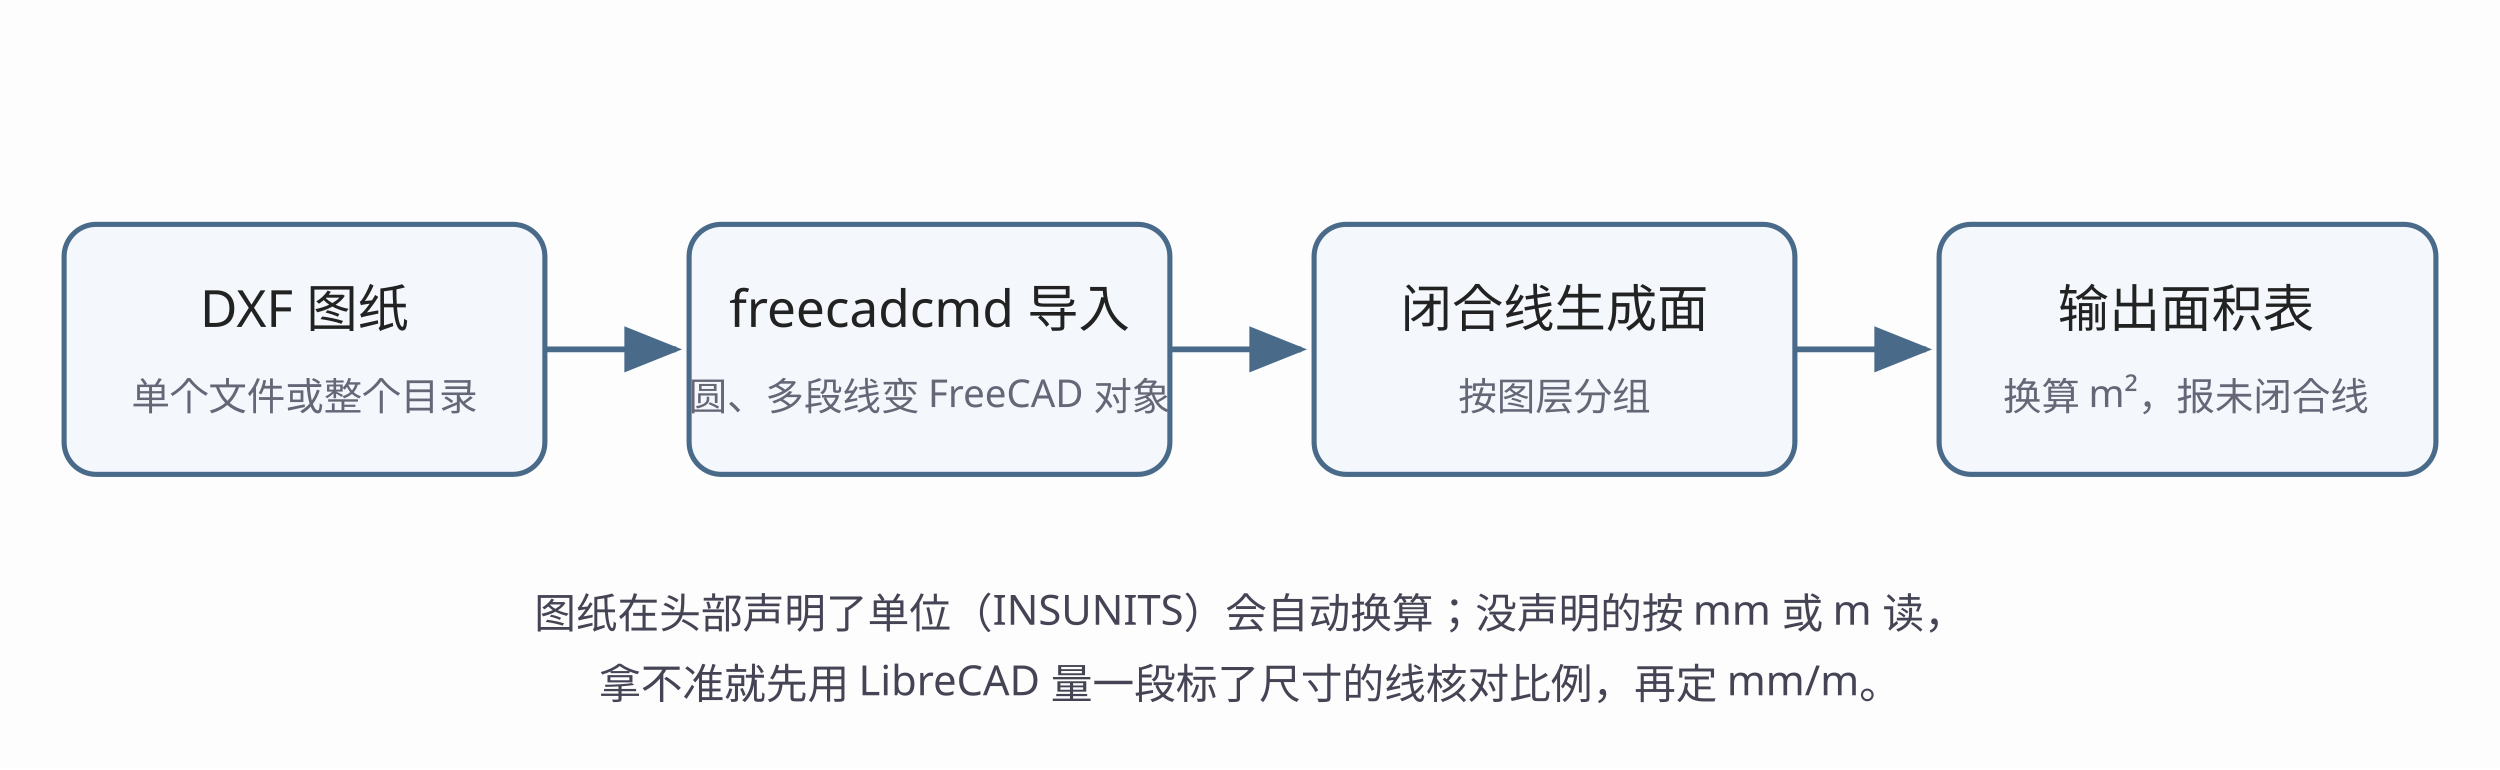
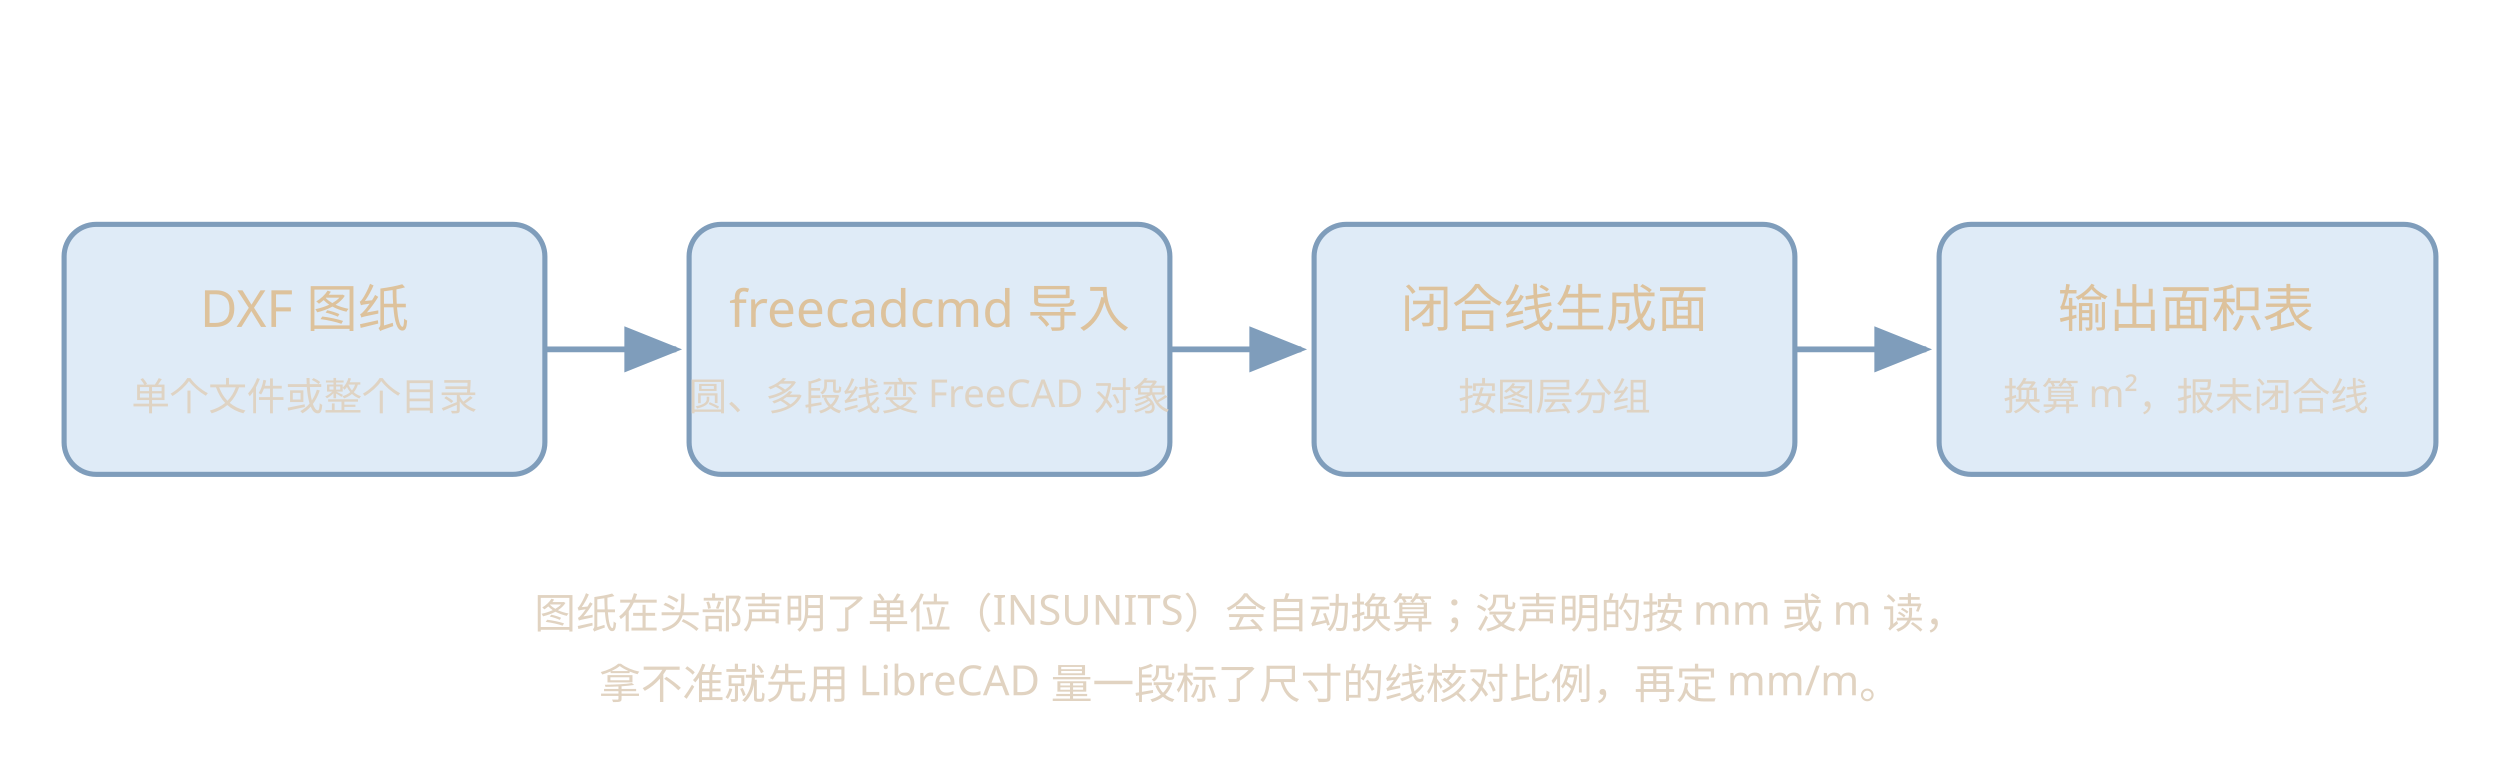
<svg xmlns="http://www.w3.org/2000/svg" viewBox="0 0 780 240" font-family="'PingFang SC','Hiragino Sans GB','Microsoft YaHei',sans-serif">
-   <rect width="780" height="240" fill="#fdfdfd" />
  <defs>
    <marker id="arr" markerWidth="10" markerHeight="8" refX="9" refY="4" orient="auto">
-       <path d="M0,0 L10,4 L0,8 Z" fill="#4a6a8a" />
+       <path d="M0,0 L10,4 L0,8 Z" fill="#7F9DBB" />
    </marker>
  </defs>
  <g>
-     <rect x="20" y="70" width="150" height="78" rx="10" fill="#f4f8fc" stroke="#4a6a8a" stroke-width="1.6" />
-     <rect x="215" y="70" width="150" height="78" rx="10" fill="#f4f8fc" stroke="#4a6a8a" stroke-width="1.6" />
-     <rect x="410" y="70" width="150" height="78" rx="10" fill="#f4f8fc" stroke="#4a6a8a" stroke-width="1.6" />
-     <rect x="605" y="70" width="155" height="78" rx="10" fill="#f4f8fc" stroke="#4a6a8a" stroke-width="1.6" />
+     <rect x="20" y="70" width="150" height="78" rx="10" fill="rgba(98,158,218,0.20)" stroke="#7F9DBB" stroke-width="1.6" />
+     <rect x="215" y="70" width="150" height="78" rx="10" fill="rgba(98,158,218,0.20)" stroke="#7F9DBB" stroke-width="1.6" />
+     <rect x="410" y="70" width="150" height="78" rx="10" fill="rgba(98,158,218,0.20)" stroke="#7F9DBB" stroke-width="1.6" />
+     <rect x="605" y="70" width="155" height="78" rx="10" fill="rgba(98,158,218,0.20)" stroke="#7F9DBB" stroke-width="1.6" />
  </g>
-   <text x="95" y="102" text-anchor="middle" font-size="16" fill="#222">DXF 图纸</text>
-   <text x="95" y="128" text-anchor="middle" font-size="12" fill="#667">单个文件或整个目录</text>
-   <text x="290" y="102" text-anchor="middle" font-size="16" fill="#222">freecadcmd 导入</text>
-   <text x="290" y="128" text-anchor="middle" font-size="12" fill="#667">圆、多段线变 FreeCAD 对象</text>
-   <text x="485" y="102" text-anchor="middle" font-size="16" fill="#222">闭合线生成面</text>
-   <text x="485" y="128" text-anchor="middle" font-size="12" fill="#667">按图层分组</text>
-   <text x="682" y="102" text-anchor="middle" font-size="16" fill="#222">输出面积表</text>
-   <text x="682" y="128" text-anchor="middle" font-size="12" fill="#667">换算 m²，报未闭合线</text>
-   <line x1="170" y1="109" x2="211" y2="109" stroke="#4a6a8a" stroke-width="1.8" marker-end="url(#arr)" />
-   <line x1="365" y1="109" x2="406" y2="109" stroke="#4a6a8a" stroke-width="1.8" marker-end="url(#arr)" />
-   <line x1="560" y1="109" x2="601" y2="109" stroke="#4a6a8a" stroke-width="1.8" marker-end="url(#arr)" />
-   <text x="390" y="196" text-anchor="middle" font-size="13" fill="#445">图纸在头部声明了单位（INSUNITS）会自动换算；没声明的按 mm 或 m 读，</text>
-   <text x="390" y="218" text-anchor="middle" font-size="13" fill="#445">拿不准就先用 LibreCAD 量一段标了尺寸的线核对比例，再定 mm/m。</text>
+   <text x="95" y="102" text-anchor="middle" font-size="16" fill="#DDC29C">DXF 图纸</text>
+   <text x="95" y="128" text-anchor="middle" font-size="12" fill="#DFD3C3">单个文件或整个目录</text>
+   <text x="290" y="102" text-anchor="middle" font-size="16" fill="#DDC29C">freecadcmd 导入</text>
+   <text x="290" y="128" text-anchor="middle" font-size="12" fill="#DFD3C3">圆、多段线变 FreeCAD 对象</text>
+   <text x="485" y="102" text-anchor="middle" font-size="16" fill="#DDC29C">闭合线生成面</text>
+   <text x="485" y="128" text-anchor="middle" font-size="12" fill="#DFD3C3">按图层分组</text>
+   <text x="682" y="102" text-anchor="middle" font-size="16" fill="#DDC29C">输出面积表</text>
+   <text x="682" y="128" text-anchor="middle" font-size="12" fill="#DFD3C3">换算 m²，报未闭合线</text>
+   <line x1="170" y1="109" x2="211" y2="109" stroke="#7F9DBB" stroke-width="1.8" marker-end="url(#arr)" />
+   <line x1="365" y1="109" x2="406" y2="109" stroke="#7F9DBB" stroke-width="1.8" marker-end="url(#arr)" />
+   <line x1="560" y1="109" x2="601" y2="109" stroke="#7F9DBB" stroke-width="1.8" marker-end="url(#arr)" />
+   <text x="390" y="196" text-anchor="middle" font-size="13" fill="#E1D3C1">图纸在头部声明了单位（INSUNITS）会自动换算；没声明的按 mm 或 m 读，</text>
+   <text x="390" y="218" text-anchor="middle" font-size="13" fill="#E1D3C1">拿不准就先用 LibreCAD 量一段标了尺寸的线核对比例，再定 mm/m。</text>
</svg>
